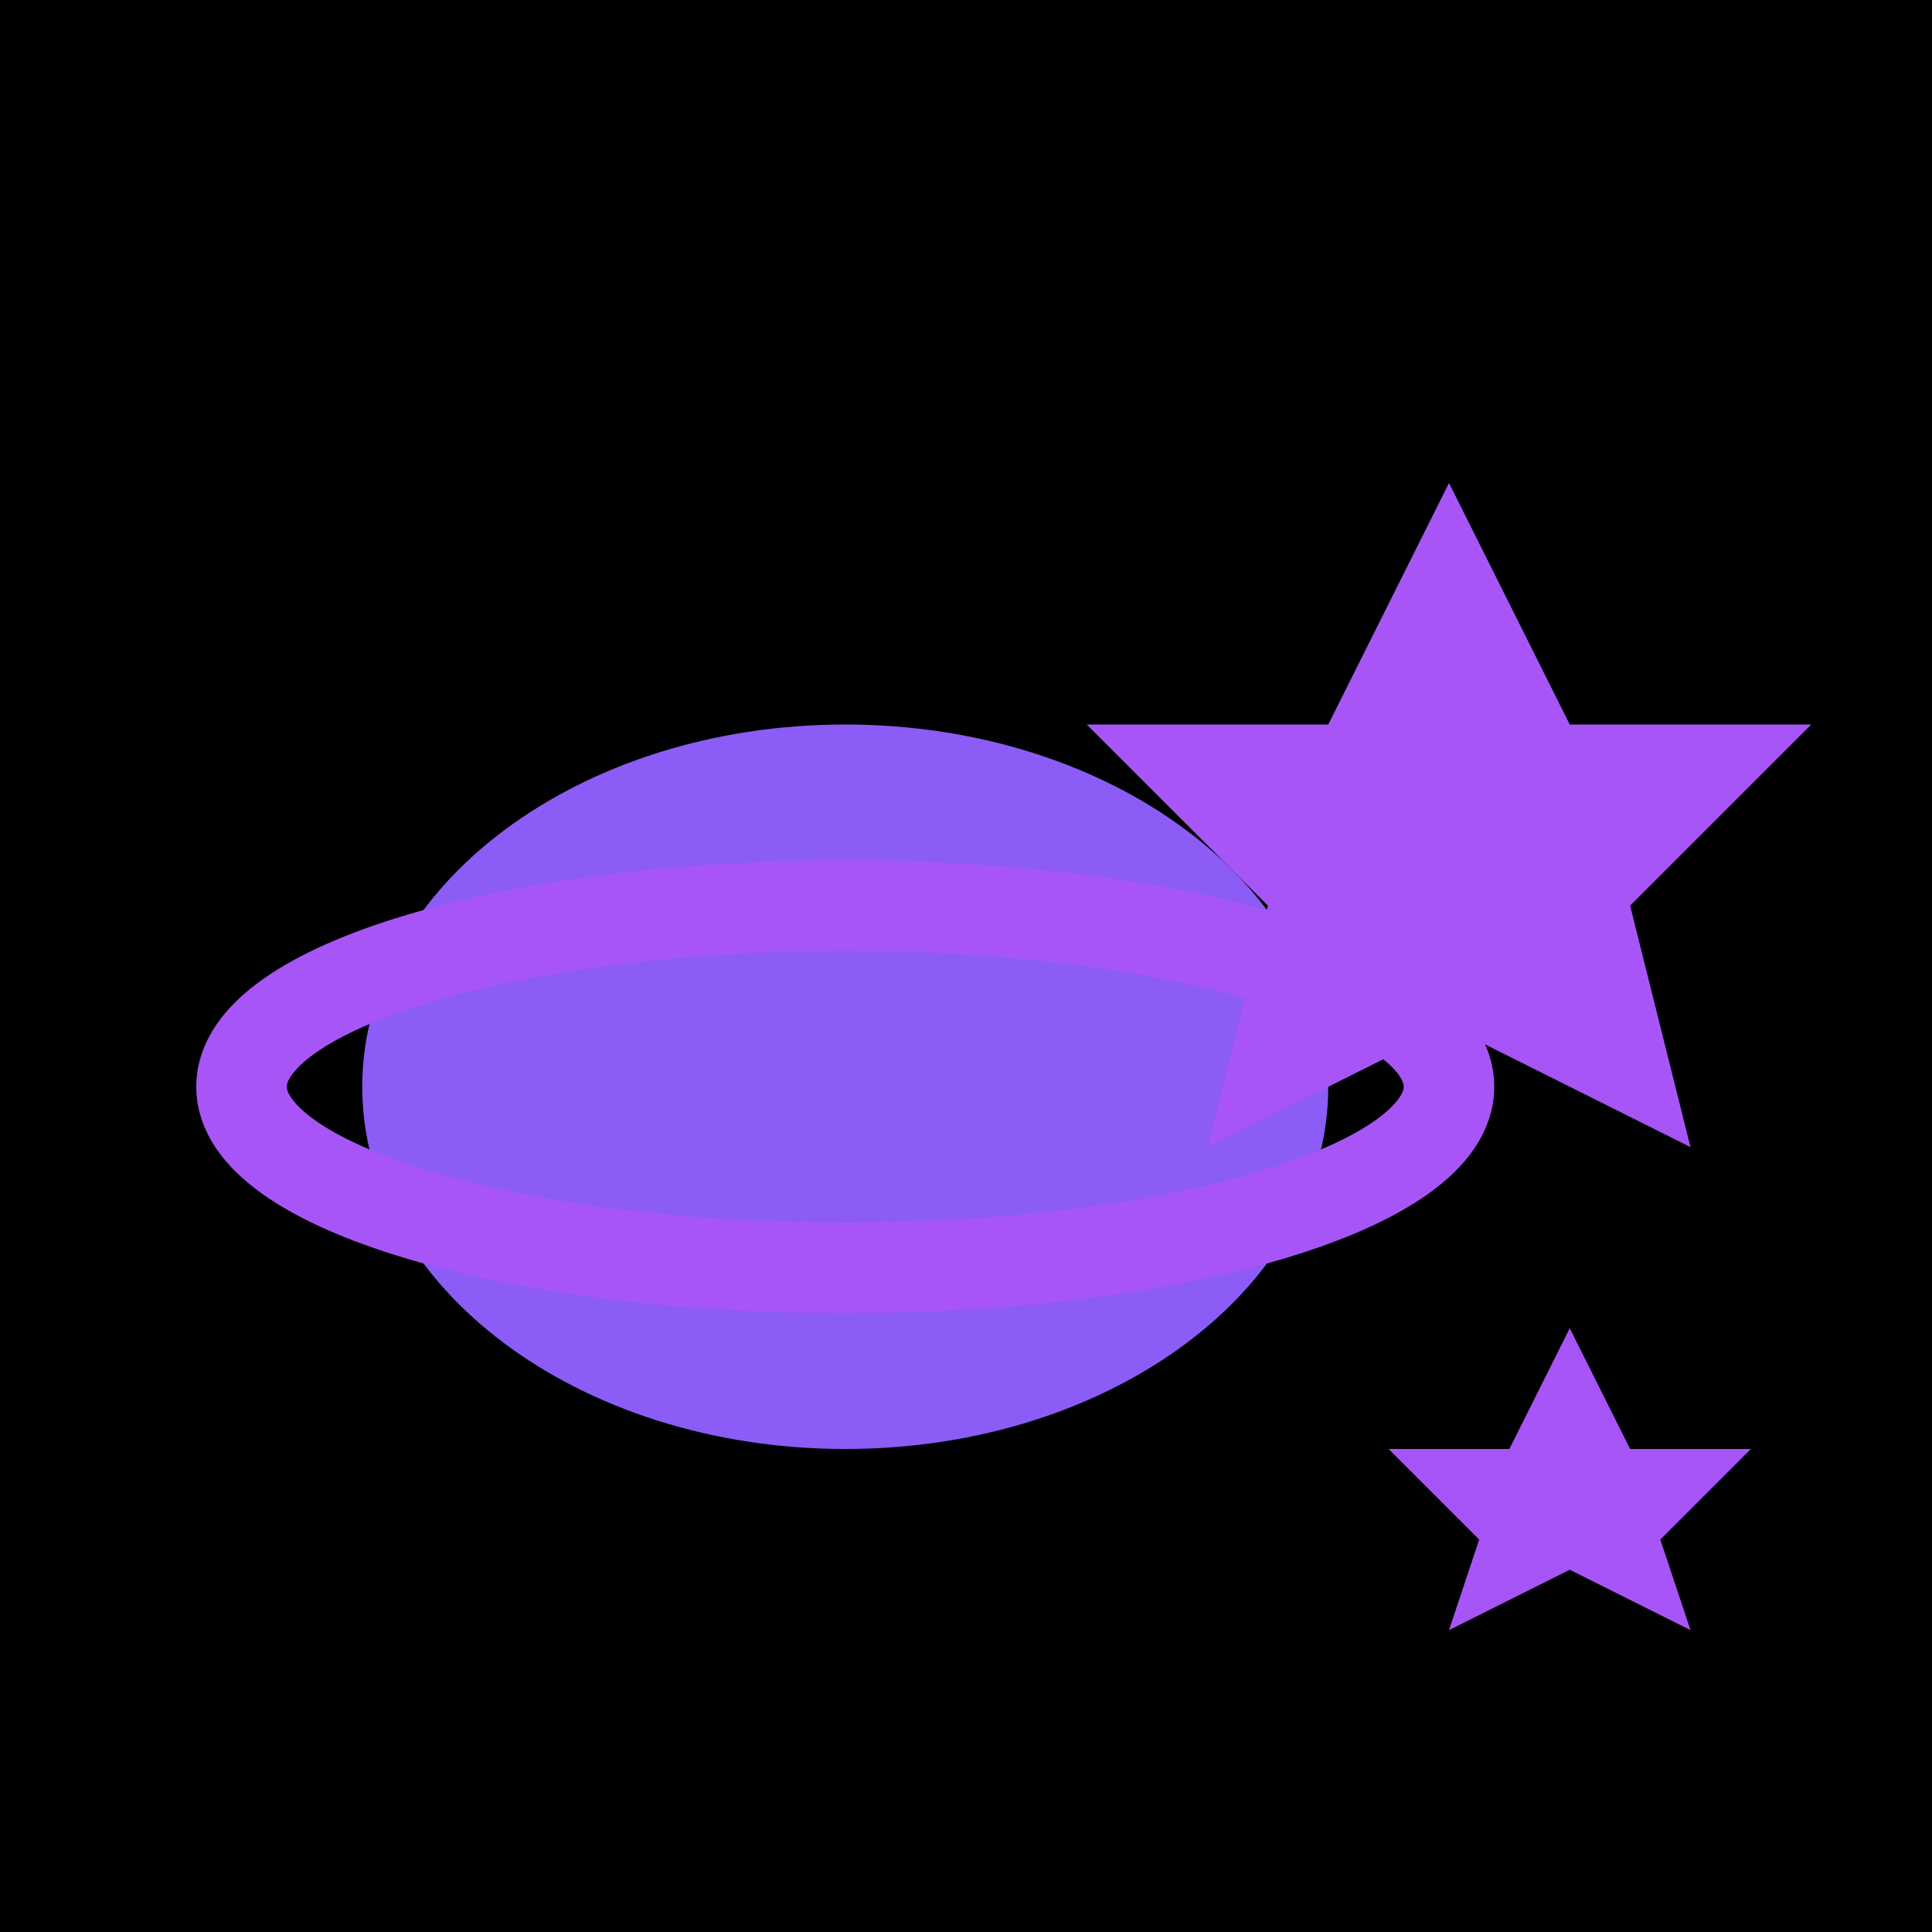
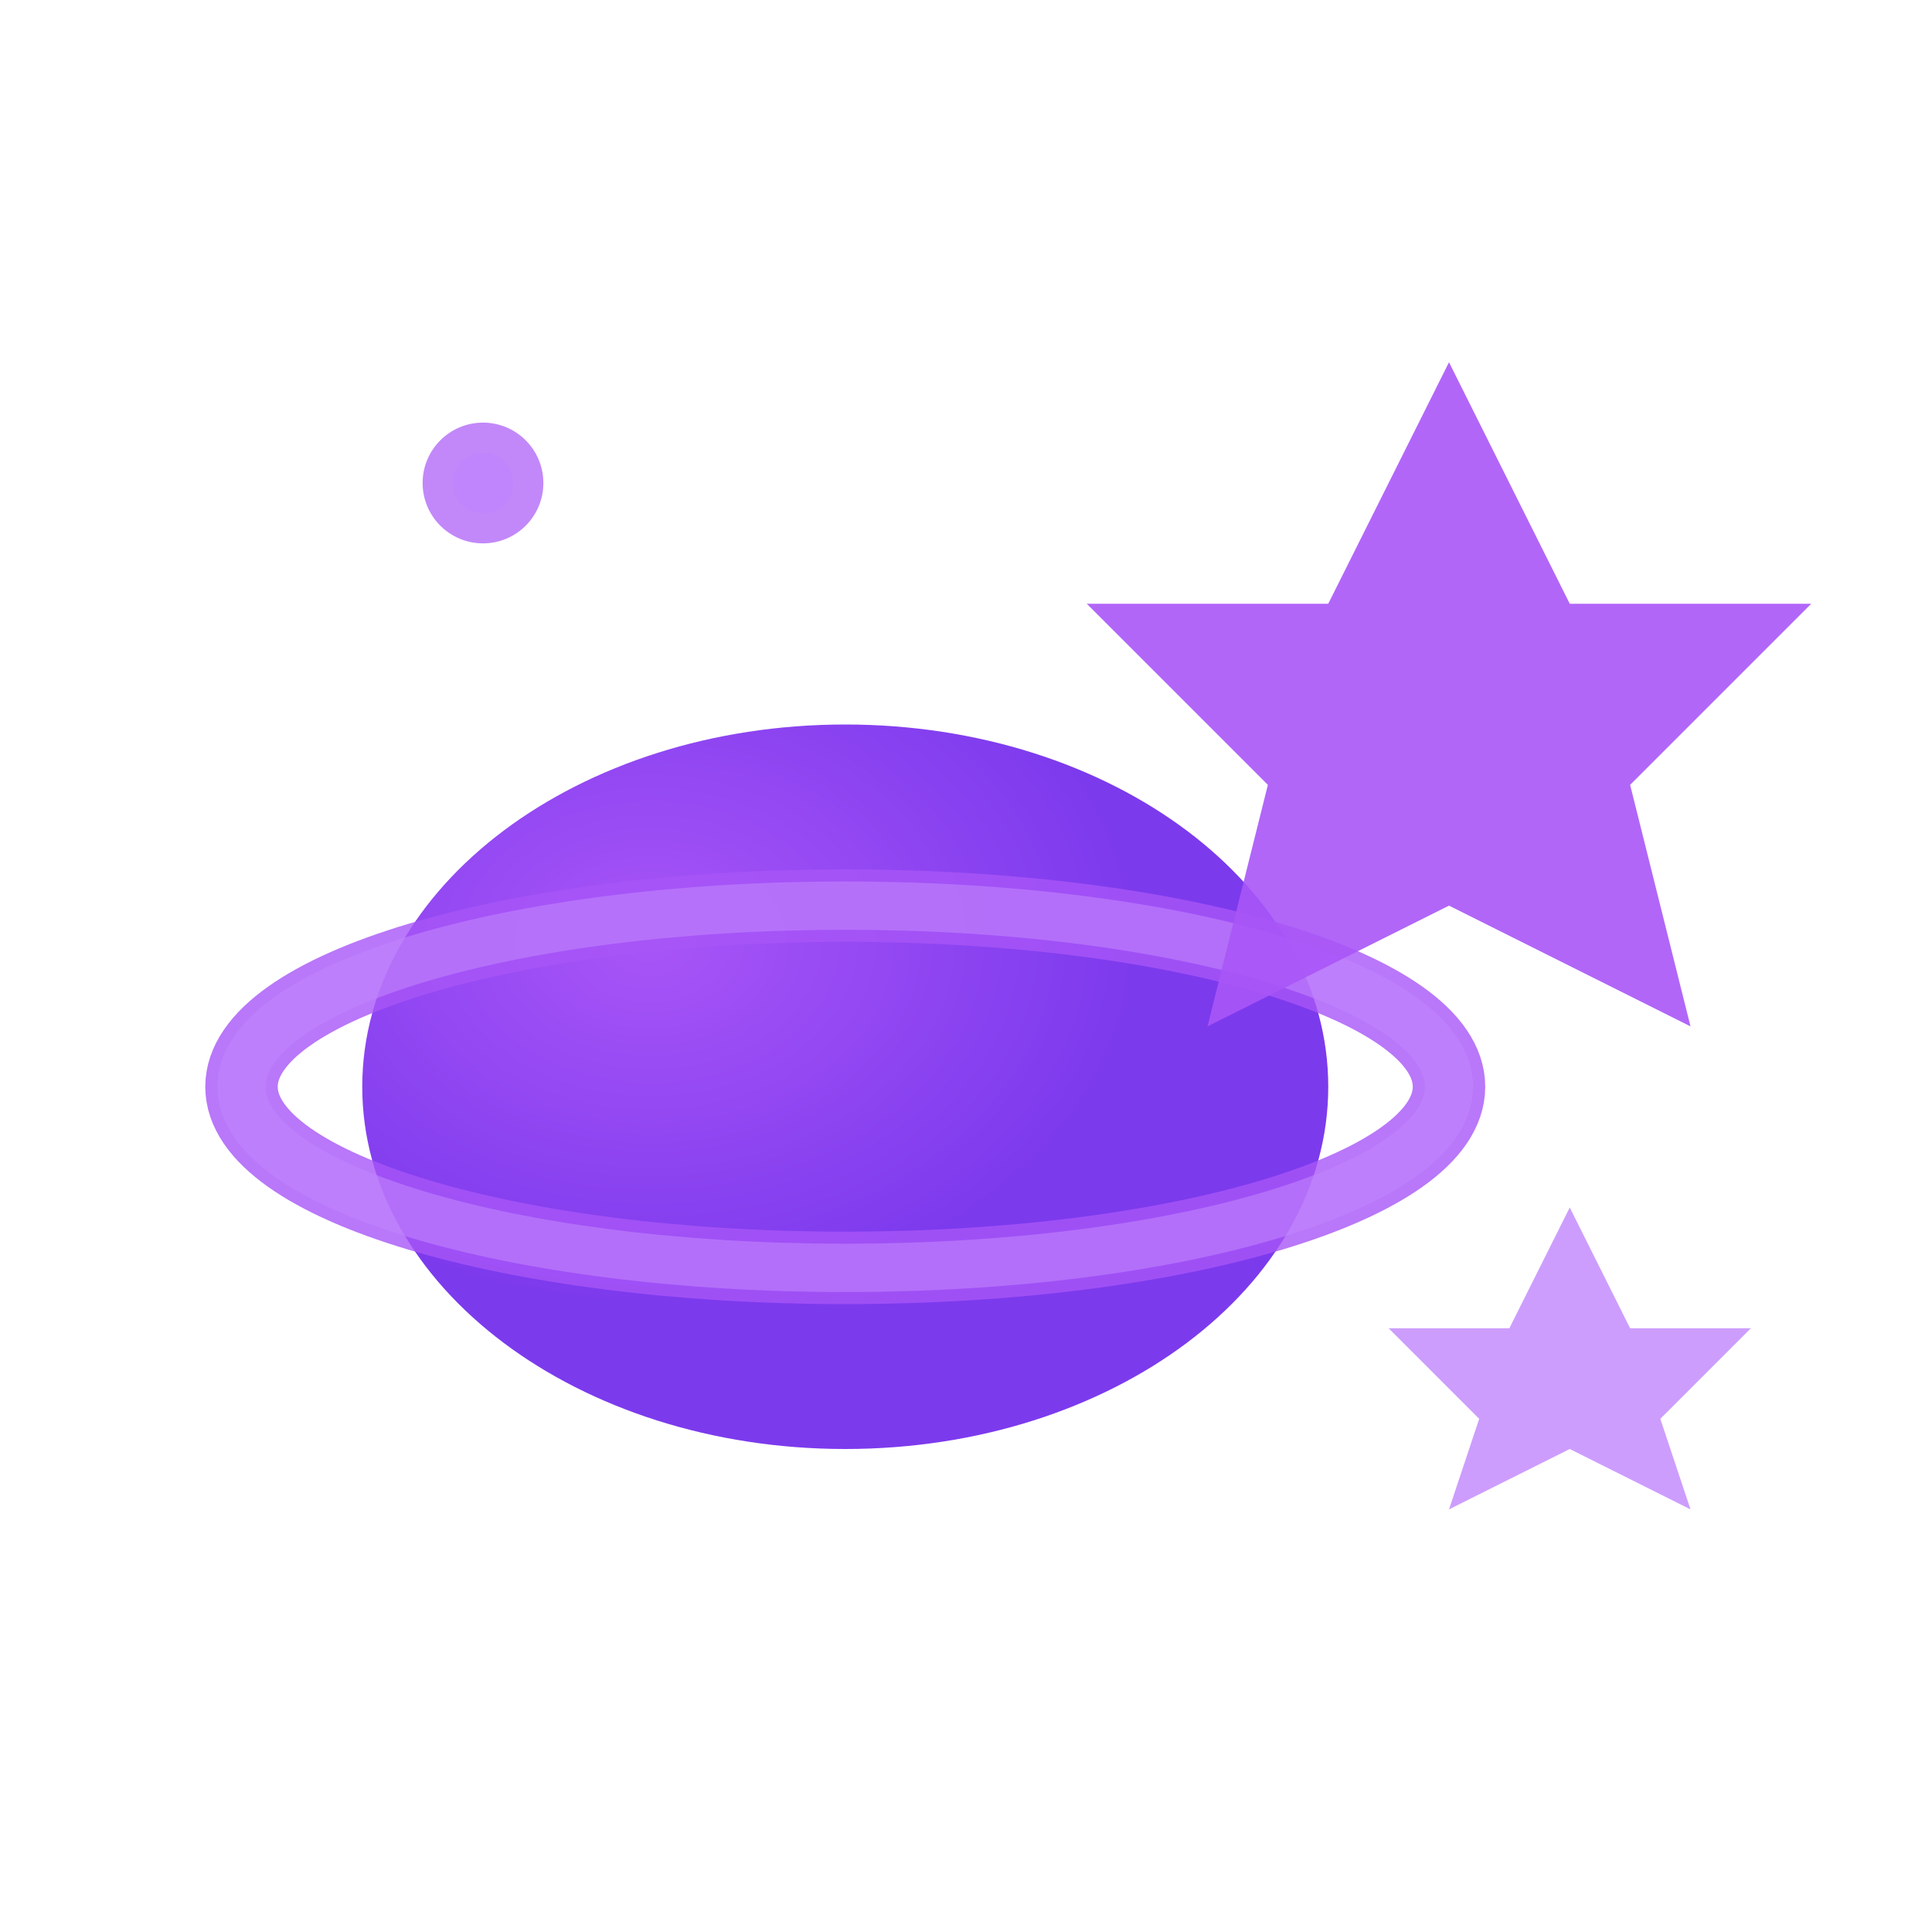
<svg xmlns="http://www.w3.org/2000/svg" width="32" height="32" viewBox="0 0 32 32">
-   <rect width="32" height="32" fill="#000000" />
-   <ellipse cx="14" cy="18" rx="8" ry="6" fill="#8B5CF6" />
-   <ellipse cx="14" cy="18" rx="10" ry="3" fill="none" stroke="#A855F7" stroke-width="1.5" />
-   <path d="M24 8 L26 12 L30 12 L27 15 L28 19 L24 17 L20 19 L21 15 L18 12 L22 12 Z" fill="#A855F7" />
-   <path d="M26 22 L27 24 L29 24 L27.5 25.5 L28 27 L26 26 L24 27 L24.5 25.5 L23 24 L25 24 Z" fill="#A855F7" />
+   <defs>
+     <radialGradient id="planetGradient" cx="0.3" cy="0.3">
+       <stop offset="0%" stop-color="#A855F7" />
+       <stop offset="100%" stop-color="#7C3AED" />
+     </radialGradient>
+   </defs>
+   <ellipse cx="14" cy="18" rx="8" ry="6" fill="url(#planetGradient)" />
+   <ellipse cx="14" cy="18" rx="10" ry="3" fill="none" stroke="#A855F7" stroke-width="1.2" opacity="0.8" />
+   <ellipse cx="14" cy="18" rx="10" ry="3" fill="none" stroke="#C084FC" stroke-width="0.8" opacity="0.6" />
+   <path d="M24 6 L26 10 L30 10 L27 13 L28 17 L24 15 L20 17 L21 13 L18 10 L22 10 Z" fill="#A855F7" opacity="0.9" />
+   <path d="M26 20 L27 22 L29 22 L27.5 23.5 L28 25 L26 24 L24 25 L24.5 23.5 L23 22 L25 22 Z" fill="#C084FC" opacity="0.8" />
+   <circle cx="8" cy="8" r="1" fill="#A855F7" opacity="0.7" />
+   <circle cx="8" cy="8" r="0.5" fill="#C084FC" />
</svg>
